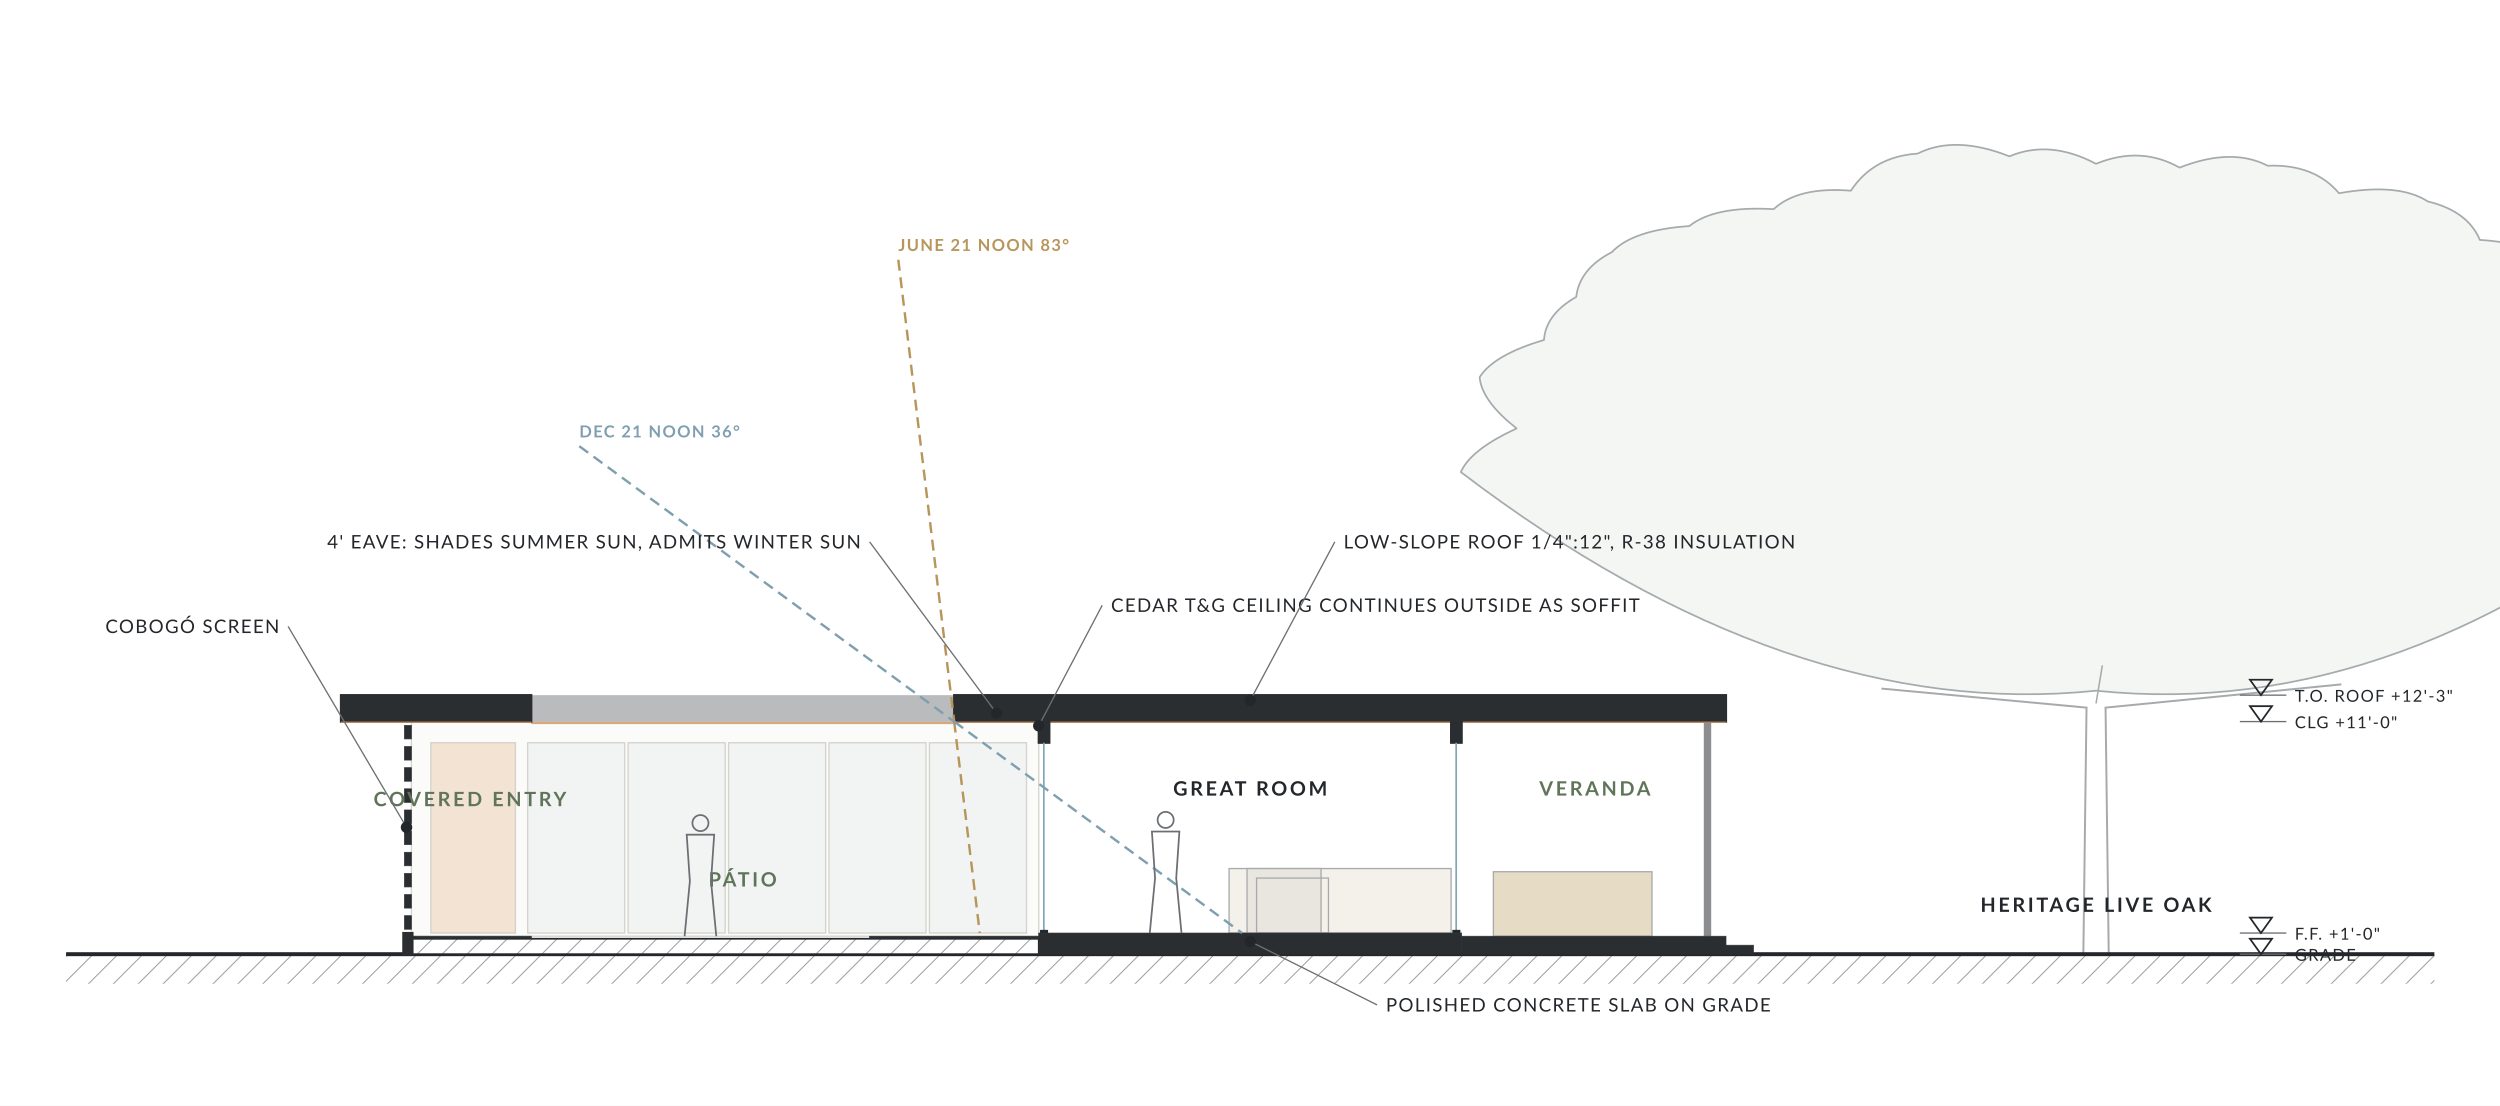
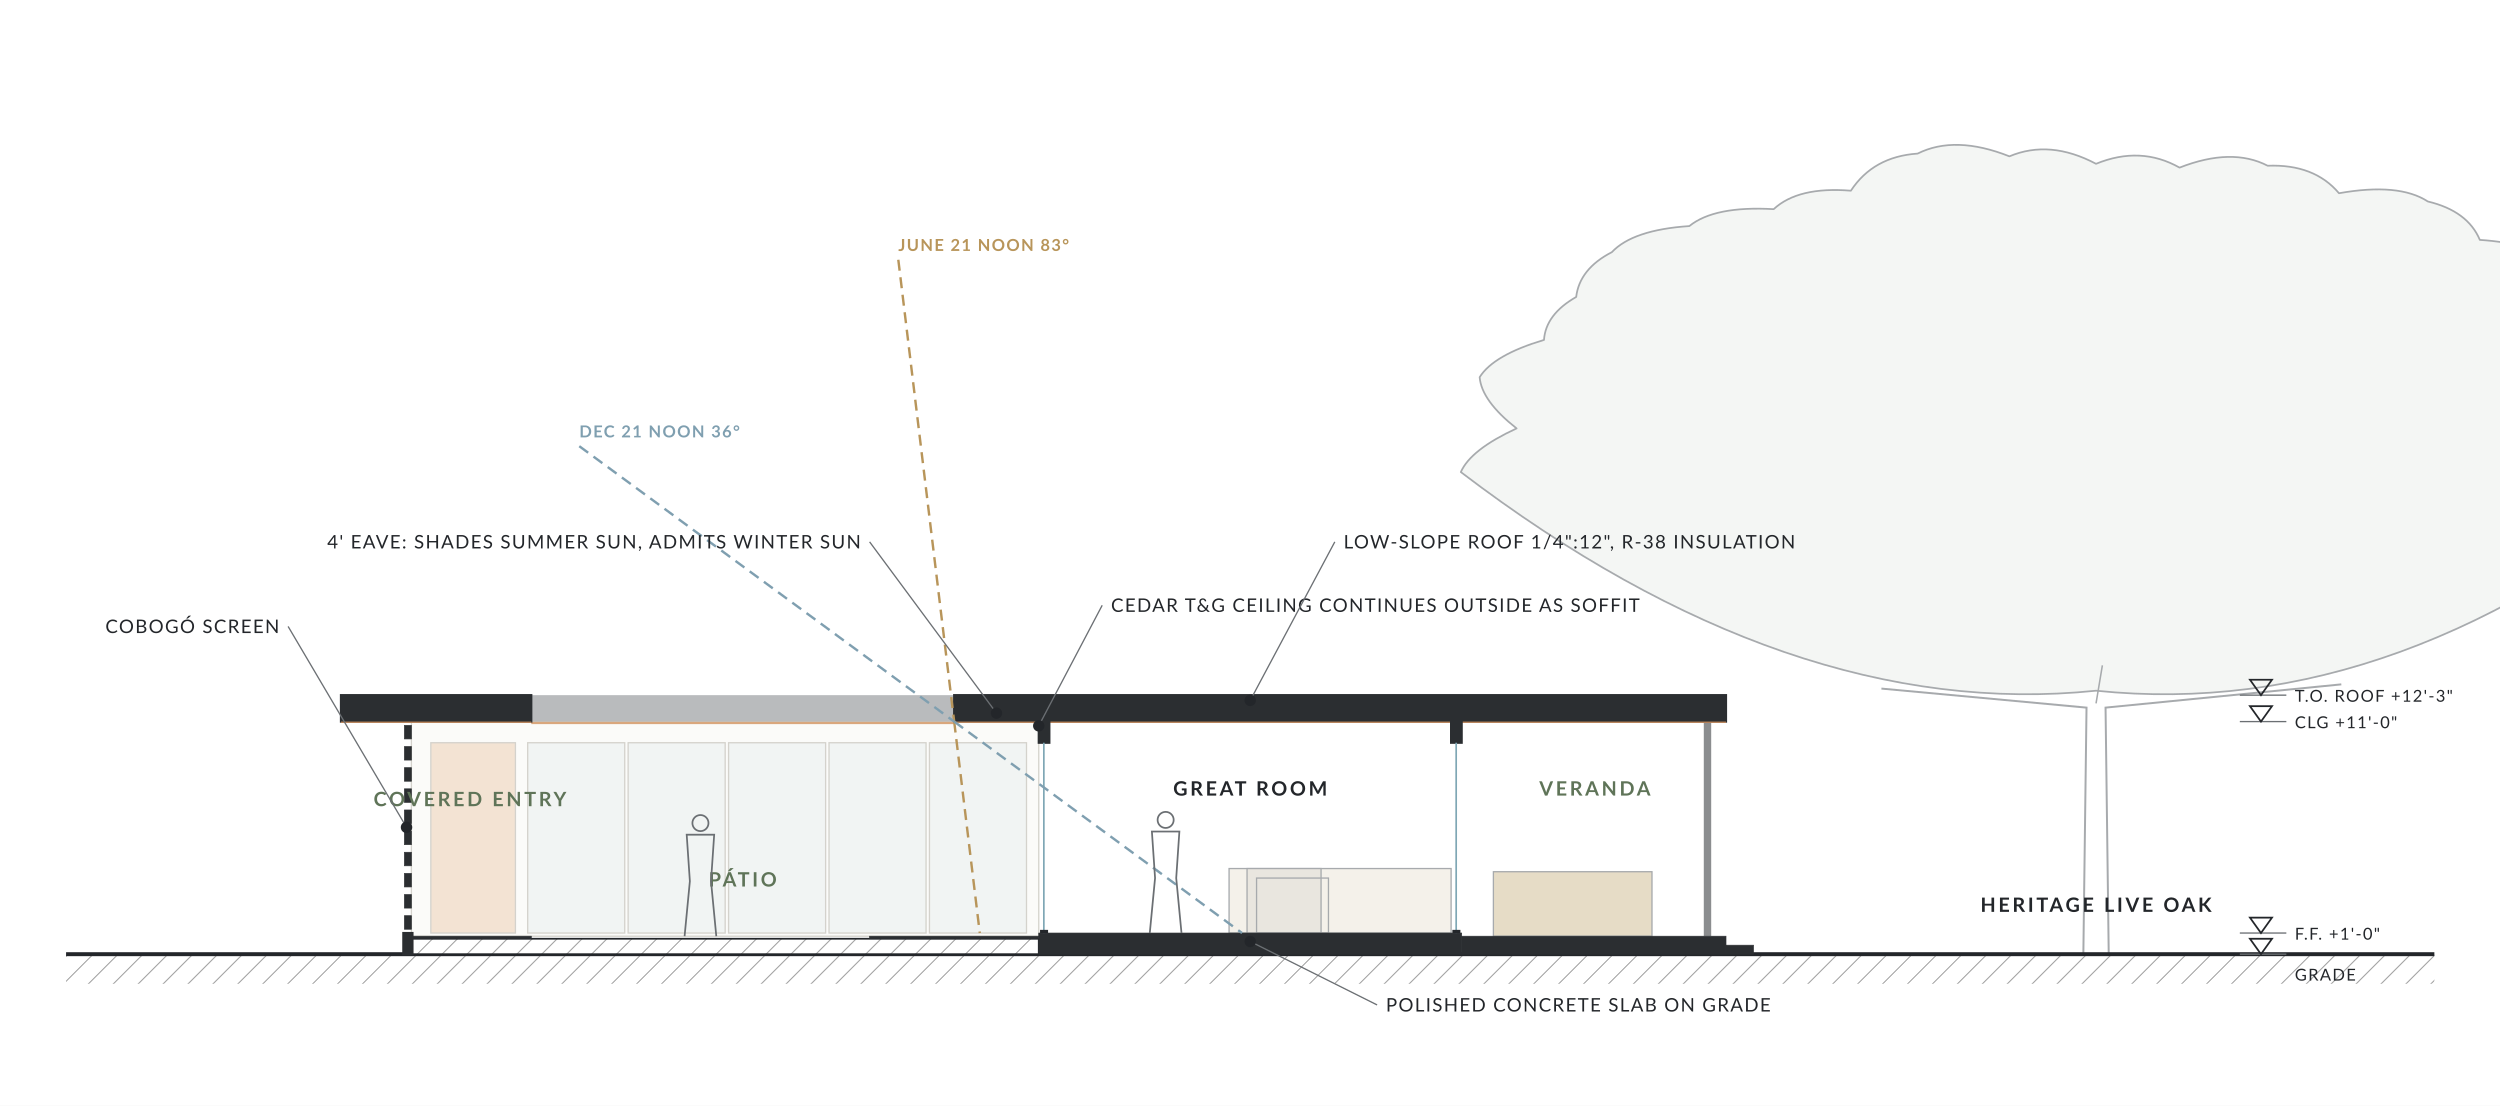
<svg xmlns="http://www.w3.org/2000/svg" viewBox="0 0 1135 502" width="1135" height="502">
  <defs>
    <pattern id="pavers" width="18" height="12" patternUnits="userSpaceOnUse">
      <rect width="18" height="12" fill="#f3efe6" />
      <path d="M0 0 H18 M0 0 V12 M9 6 V12 M0 6 H18" stroke="#d2c9b6" stroke-width="0.6" />
    </pattern>
    <pattern id="dg" width="7" height="7" patternUnits="userSpaceOnUse">
      <rect width="7" height="7" fill="#f6f1e7" />
      <circle cx="2" cy="2" r="0.6" fill="#d6c7ad" />
      <circle cx="5.5" cy="5" r="0.5" fill="#d6c7ad" />
    </pattern>
    <pattern id="mosaic" width="7" height="7" patternUnits="userSpaceOnUse">
      <rect width="7" height="7" fill="#2a2a29" />
      <path d="M0 2 L3 0 L7 3 M2 7 L4 4 L7 6 M0 5 L3 4" stroke="#8b847a" stroke-width="0.5" fill="none" />
    </pattern>
    <pattern id="planting" width="9" height="9" patternUnits="userSpaceOnUse">
      <rect width="9" height="9" fill="#eef1e8" />
      <circle cx="2.5" cy="2.5" r="1.1" fill="none" stroke="#a9b89a" stroke-width="0.5" />
      <circle cx="7" cy="6.5" r="0.8" fill="none" stroke="#a9b89a" stroke-width="0.5" />
    </pattern>
    <pattern id="lawn" width="6" height="6" patternUnits="userSpaceOnUse">
      <rect width="6" height="6" fill="#eef1e6" />
      <path d="M1 5 l1 -2 M4 2 l1 -2" stroke="#b9c4a3" stroke-width="0.6" />
    </pattern>
    <pattern id="stone" width="16" height="8" patternUnits="userSpaceOnUse">
      <rect width="16" height="8" fill="#efe6d2" />
      <path d="M0 0 H16 M0 4 H16 M5 0 V4 M12 4 V8" stroke="#c9b993" stroke-width="0.5" />
    </pattern>
    <pattern id="diag" width="5" height="5" patternUnits="userSpaceOnUse" patternTransform="rotate(45)">
      <rect width="5" height="5" fill="#ffffff" />
      <line x1="0" y1="0" x2="0" y2="5" stroke="#9a9a9a" stroke-width="0.6" />
    </pattern>
    <pattern id="earth" width="8" height="8" patternUnits="userSpaceOnUse" patternTransform="rotate(45)">
      <rect width="8" height="8" fill="#ffffff" />
      <line x1="0" y1="0" x2="0" y2="8" stroke="#8a8a8a" stroke-width="0.7" />
    </pattern>
  </defs>
  <rect width="100%" height="100%" fill="#ffffff" />
  <path d="M 1225.10,214.32 Q 1227.57,204.07 1217.54,194.28 Q 1226.52,182.70 1222.75,172.59 Q 1216.58,162.85 1194.01,156.29 Q 1196.51,143.94 1186.65,135.15 Q 1180.40,124.66 1159.17,120.05 Q 1150.25,110.44 1125.85,108.92 Q 1120.33,95.78 1102.23,91.47 Q 1089.07,82.90 1061.90,87.73 Q 1050.71,74.43 1029.51,75.24 Q 1013.22,66.81 989.52,76.10 Q 971.80,66.09 951.60,74.37 Q 930.63,63.26 912.28,70.98 Q 887.62,61.22 870.60,69.73 Q 850.47,71.10 840.30,86.58 Q 816.36,84.62 805.25,94.96 Q 778.38,93.40 766.96,102.64 Q 741.32,104.35 731.78,114.48 Q 717.10,122.06 715.59,134.82 Q 701.76,142.70 700.97,154.33 Q 678.04,161.17 671.76,171.25 Q 672.63,182.00 688.53,194.50 Q 667.69,204.11 663.22,214.32 Q 812.40,327.98 951.60,313.58 Q 1090.80,327.98 1225.10,214.32 Z" fill="rgba(95,116,88,0.07)" stroke="#a7aaad" stroke-width="0.8" stroke-linejoin="round" />
  <polyline points="945.84,433.20 947.28,321.26 854.16,312.62" fill="none" stroke="#a7aaad" stroke-width="0.9" />
  <polyline points="957.36,433.20 955.92,321.26 1062.96,310.70" fill="none" stroke="#a7aaad" stroke-width="0.9" />
  <polyline points="951.60,319.34 954.48,302.06" fill="none" stroke="#a7aaad" stroke-width="0.7" />
  <rect x="186.77" y="327.60" width="284.83" height="97.44" fill="#fbfbf9" stroke="#d4d2cc" stroke-width="0.6" />
  <rect x="239.57" y="337.20" width="44.06" height="86.40" fill="#f1f4f3" stroke="#d4d2cc" stroke-width="0.6" />
  <rect x="285.17" y="337.20" width="44.06" height="86.40" fill="#f1f4f3" stroke="#d4d2cc" stroke-width="0.6" />
  <rect x="330.77" y="337.20" width="44.06" height="86.40" fill="#f1f4f3" stroke="#d4d2cc" stroke-width="0.6" />
  <rect x="376.37" y="337.20" width="44.06" height="86.40" fill="#f1f4f3" stroke="#d4d2cc" stroke-width="0.6" />
  <rect x="421.97" y="337.20" width="44.06" height="86.40" fill="#f1f4f3" stroke="#d4d2cc" stroke-width="0.6" />
  <rect x="195.60" y="337.20" width="38.40" height="86.40" fill="#f3e3d3" stroke="#d4d2cc" stroke-width="0.6" />
  <rect x="241.20" y="327.60" width="192.00" height="1.15" fill="#d9a77d" stroke="none" stroke-width="1.0" />
  <rect x="241.20" y="315.60" width="192.00" height="12.00" fill="#b9bbbd" stroke="none" stroke-width="1.0" />
  <rect x="558.00" y="394.32" width="100.80" height="29.28" fill="#f4f1ea" stroke="#a7aaad" stroke-width="0.6" />
  <rect x="566.16" y="394.32" width="33.60" height="29.28" fill="#e9e6df" stroke="#a7aaad" stroke-width="0.6" />
  <rect x="570.48" y="398.64" width="32.64" height="24.96" fill="none" stroke="#a7aaad" stroke-width="0.6" />
  <rect x="678.00" y="395.76" width="72.00" height="29.28" fill="#e6dcc6" stroke="#a7aaad" stroke-width="0.6" />
  <rect x="773.52" y="327.60" width="3.36" height="97.44" fill="#8b8d8f" stroke="none" stroke-width="1.0" />
  <rect x="30.00" y="433.20" width="1075.20" height="13.44" fill="url(#earth)" stroke="none" stroke-width="1.0" />
  <line x1="30.00" y1="433.20" x2="1105.20" y2="433.20" stroke="#23262a" stroke-width="1.8" />
  <rect x="186.77" y="426.19" width="284.83" height="7.01" fill="url(#earth)" stroke="#23262a" stroke-width="0.8" />
  <rect x="186.77" y="425.04" width="54.43" height="1.15" fill="#2b2e31" stroke="#2b2e31" stroke-width="0.3" />
  <rect x="394.80" y="425.04" width="76.80" height="1.15" fill="#2b2e31" stroke="#2b2e31" stroke-width="0.3" />
  <rect x="471.60" y="423.60" width="192.00" height="9.60" fill="#2b2e31" stroke="#2b2e31" stroke-width="0.3" />
  <rect x="663.60" y="425.04" width="120.00" height="8.16" fill="#2b2e31" stroke="#2b2e31" stroke-width="0.3" />
  <rect x="783.60" y="429.12" width="12.48" height="4.08" fill="#2b2e31" stroke="#2b2e31" stroke-width="0.3" />
  <rect x="183.12" y="423.60" width="4.13" height="9.60" fill="#2b2e31" stroke="#2b2e31" stroke-width="1.0" />
  <rect x="183.60" y="415.73" width="3.17" height="6.14" fill="#2b2e31" stroke="#2b2e31" stroke-width="0.3" />
  <rect x="183.60" y="406.13" width="3.17" height="6.14" fill="#2b2e31" stroke="#2b2e31" stroke-width="0.3" />
  <rect x="183.60" y="396.53" width="3.17" height="6.14" fill="#2b2e31" stroke="#2b2e31" stroke-width="0.3" />
  <rect x="183.60" y="386.93" width="3.17" height="6.14" fill="#2b2e31" stroke="#2b2e31" stroke-width="0.3" />
  <rect x="183.60" y="377.33" width="3.17" height="6.14" fill="#2b2e31" stroke="#2b2e31" stroke-width="0.3" />
  <rect x="183.60" y="367.73" width="3.17" height="6.14" fill="#2b2e31" stroke="#2b2e31" stroke-width="0.3" />
  <rect x="183.60" y="358.13" width="3.17" height="6.14" fill="#2b2e31" stroke="#2b2e31" stroke-width="0.3" />
  <rect x="183.60" y="348.53" width="3.17" height="6.14" fill="#2b2e31" stroke="#2b2e31" stroke-width="0.3" />
  <rect x="183.60" y="338.93" width="3.17" height="6.14" fill="#2b2e31" stroke="#2b2e31" stroke-width="0.3" />
  <rect x="183.60" y="329.33" width="3.17" height="6.14" fill="#2b2e31" stroke="#2b2e31" stroke-width="0.3" />
  <rect x="154.80" y="315.60" width="86.40" height="12.00" fill="#2b2e31" stroke="#2b2e31" stroke-width="1.0" />
  <rect x="433.20" y="315.60" width="350.40" height="12.00" fill="#2b2e31" stroke="#2b2e31" stroke-width="1.0" />
  <rect x="154.80" y="327.60" width="86.40" height="0.58" fill="#c4885a" stroke="none" stroke-width="1.0" />
  <rect x="433.20" y="327.60" width="350.40" height="0.58" fill="#c4885a" stroke="none" stroke-width="1.0" />
  <rect x="471.60" y="327.60" width="4.80" height="9.60" fill="#2b2e31" stroke="#2b2e31" stroke-width="1.0" />
  <rect x="473.52" y="337.20" width="0.77" height="86.40" fill="#7fa7b5" stroke="none" stroke-width="1.0" />
  <rect x="472.18" y="422.16" width="3.65" height="1.44" fill="#23262a" stroke="none" stroke-width="1.0" />
  <rect x="658.80" y="327.60" width="4.80" height="9.60" fill="#2b2e31" stroke="#2b2e31" stroke-width="1.0" />
  <rect x="660.72" y="337.20" width="0.77" height="86.40" fill="#7fa7b5" stroke="none" stroke-width="1.0" />
  <rect x="659.38" y="422.16" width="3.65" height="1.44" fill="#23262a" stroke="none" stroke-width="1.0" />
  <line x1="407.83" y1="117.93" x2="433.20" y2="327.60" stroke="#b8955a" stroke-width="1.1" stroke-dasharray="5 3" />
  <line x1="433.20" y1="327.60" x2="444.82" y2="423.60" stroke="#b8955a" stroke-width="1.1" stroke-dasharray="5 3" />
  <text x="407.83" y="117.93" font-family="Lato, 'Helvetica Neue', Arial, sans-serif" font-size="7.5" text-anchor="start" fill="#b8955a" font-weight="700" letter-spacing="0.6" dy="-4">JUNE 21 NOON 83°</text>
  <line x1="262.99" y1="202.57" x2="433.20" y2="327.60" stroke="#7f9fb0" stroke-width="1.1" stroke-dasharray="5 3" />
  <line x1="433.20" y1="327.60" x2="563.89" y2="423.60" stroke="#7f9fb0" stroke-width="1.1" stroke-dasharray="5 3" />
  <text x="262.99" y="202.57" font-family="Lato, 'Helvetica Neue', Arial, sans-serif" font-size="7.5" text-anchor="start" fill="#7f9fb0" font-weight="700" letter-spacing="0.6" dy="-4">DEC 21 NOON 36°</text>
  <text x="213.36" y="366.00" font-family="Lato, 'Helvetica Neue', Arial, sans-serif" font-size="9" text-anchor="middle" fill="#5f7458" font-weight="700" letter-spacing="1.2">COVERED ENTRY</text>
  <text x="337.20" y="402.48" font-family="Lato, 'Helvetica Neue', Arial, sans-serif" font-size="9" text-anchor="middle" fill="#5f7458" font-weight="700" letter-spacing="1.2">PÁTIO</text>
  <text x="567.60" y="361.20" font-family="Lato, 'Helvetica Neue', Arial, sans-serif" font-size="9" text-anchor="middle" fill="#23262a" font-weight="700" letter-spacing="1.2">GREAT ROOM</text>
  <text x="724.08" y="361.20" font-family="Lato, 'Helvetica Neue', Arial, sans-serif" font-size="9" text-anchor="middle" fill="#5f7458" font-weight="700" letter-spacing="1.2">VERANDA</text>
  <text x="951.60" y="414.00" font-family="Lato, 'Helvetica Neue', Arial, sans-serif" font-size="9" text-anchor="middle" fill="#23262a" font-weight="700" letter-spacing="1.2">HERITAGE LIVE OAK</text>
  <line x1="471.60" y1="329.52" x2="500.40" y2="274.80" stroke="#6b6f73" stroke-width="0.6" />
  <circle cx="471.60" cy="329.52" r="2.6" fill="#23262a" />
  <text x="500.40" y="274.80" font-family="Lato, 'Helvetica Neue', Arial, sans-serif" font-size="8.5" text-anchor="start" fill="#23262a" font-weight="400" letter-spacing="0.6" dx="4" dy="3">CEDAR T&amp;G CEILING CONTINUES OUTSIDE AS SOFFIT</text>
  <line x1="567.60" y1="318.00" x2="606.00" y2="246.00" stroke="#6b6f73" stroke-width="0.6" />
  <circle cx="567.60" cy="318.00" r="2.6" fill="#23262a" />
  <text x="606.00" y="246.00" font-family="Lato, 'Helvetica Neue', Arial, sans-serif" font-size="8.5" text-anchor="start" fill="#23262a" font-weight="400" letter-spacing="0.6" dx="4" dy="3">LOW-SLOPE ROOF 1/4":12", R-38 INSULATION</text>
  <line x1="567.60" y1="427.44" x2="625.20" y2="456.24" stroke="#6b6f73" stroke-width="0.6" />
  <circle cx="567.60" cy="427.44" r="2.6" fill="#23262a" />
  <text x="625.20" y="456.24" font-family="Lato, 'Helvetica Neue', Arial, sans-serif" font-size="8.5" text-anchor="start" fill="#23262a" font-weight="400" letter-spacing="0.6" dx="4" dy="3">POLISHED CONCRETE SLAB ON GRADE</text>
  <line x1="184.56" y1="375.60" x2="130.80" y2="284.40" stroke="#6b6f73" stroke-width="0.6" />
  <circle cx="184.56" cy="375.60" r="2.6" fill="#23262a" />
  <text x="130.80" y="284.40" font-family="Lato, 'Helvetica Neue', Arial, sans-serif" font-size="8.5" text-anchor="end" fill="#23262a" font-weight="400" letter-spacing="0.6" dx="-4" dy="3">COBOGÓ SCREEN</text>
  <line x1="452.40" y1="323.76" x2="394.80" y2="246.00" stroke="#6b6f73" stroke-width="0.6" />
  <circle cx="452.40" cy="323.76" r="2.6" fill="#23262a" />
  <text x="394.80" y="246.00" font-family="Lato, 'Helvetica Neue', Arial, sans-serif" font-size="8.5" text-anchor="end" fill="#23262a" font-weight="400" letter-spacing="0.6" dx="-4" dy="3">4' EAVE: SHADES SUMMER SUN, ADMITS WINTER SUN</text>
  <line x1="1016.88" y1="315.60" x2="1038.00" y2="315.60" stroke="#6b6f73" stroke-width="0.6" />
  <path d="M 1026.48,315.60 l -5 -7 l 10 0 z" fill="none" stroke="#23262a" stroke-width="0.8" />
  <text x="1041.84" y="315.60" font-family="Lato, 'Helvetica Neue', Arial, sans-serif" font-size="7.5" text-anchor="start" fill="#23262a" font-weight="400" letter-spacing="0.6" dy="3">T.O. ROOF  +12'-3"</text>
  <line x1="1016.88" y1="327.60" x2="1038.00" y2="327.60" stroke="#6b6f73" stroke-width="0.6" />
  <path d="M 1026.48,327.60 l -5 -7 l 10 0 z" fill="none" stroke="#23262a" stroke-width="0.8" />
  <text x="1041.84" y="327.60" font-family="Lato, 'Helvetica Neue', Arial, sans-serif" font-size="7.5" text-anchor="start" fill="#23262a" font-weight="400" letter-spacing="0.6" dy="3">CLG  +11'-0"</text>
  <line x1="1016.88" y1="423.60" x2="1038.00" y2="423.60" stroke="#6b6f73" stroke-width="0.6" />
  <path d="M 1026.48,423.60 l -5 -7 l 10 0 z" fill="none" stroke="#23262a" stroke-width="0.8" />
  <text x="1041.84" y="423.60" font-family="Lato, 'Helvetica Neue', Arial, sans-serif" font-size="7.5" text-anchor="start" fill="#23262a" font-weight="400" letter-spacing="0.6" dy="3">F.F.  +1'-0"</text>
  <line x1="1016.88" y1="433.20" x2="1038.00" y2="433.20" stroke="#6b6f73" stroke-width="0.6" />
  <path d="M 1026.48,433.20 l -5 -7 l 10 0 z" fill="none" stroke="#23262a" stroke-width="0.8" />
-   <text x="1041.84" y="433.20" font-family="Lato, 'Helvetica Neue', Arial, sans-serif" font-size="7.5" text-anchor="start" fill="#23262a" font-weight="400" letter-spacing="0.6" dy="3">GRADE</text>
+   <text x="1041.84" y="433.20" font-family="Lato, 'Helvetica Neue', Arial, sans-serif" font-size="7.5" text-anchor="start" fill="#23262a" font-weight="400" letter-spacing="0.6" dy="12">GRADE</text>
  <circle cx="318.00" cy="373.68" r="3.65" fill="none" stroke="#6b6f73" stroke-width="0.8" />
  <polyline points="310.80,425.04 313.20,400.08 311.76,378.96 324.24,378.96 322.80,400.08 325.20,425.04" fill="none" stroke="#6b6f73" stroke-width="0.8" />
  <circle cx="529.20" cy="372.24" r="3.65" fill="none" stroke="#6b6f73" stroke-width="0.8" />
  <polyline points="522.00,423.60 524.40,398.64 522.96,377.52 535.44,377.52 534.00,398.64 536.40,423.60" fill="none" stroke="#6b6f73" stroke-width="0.8" />
</svg>
